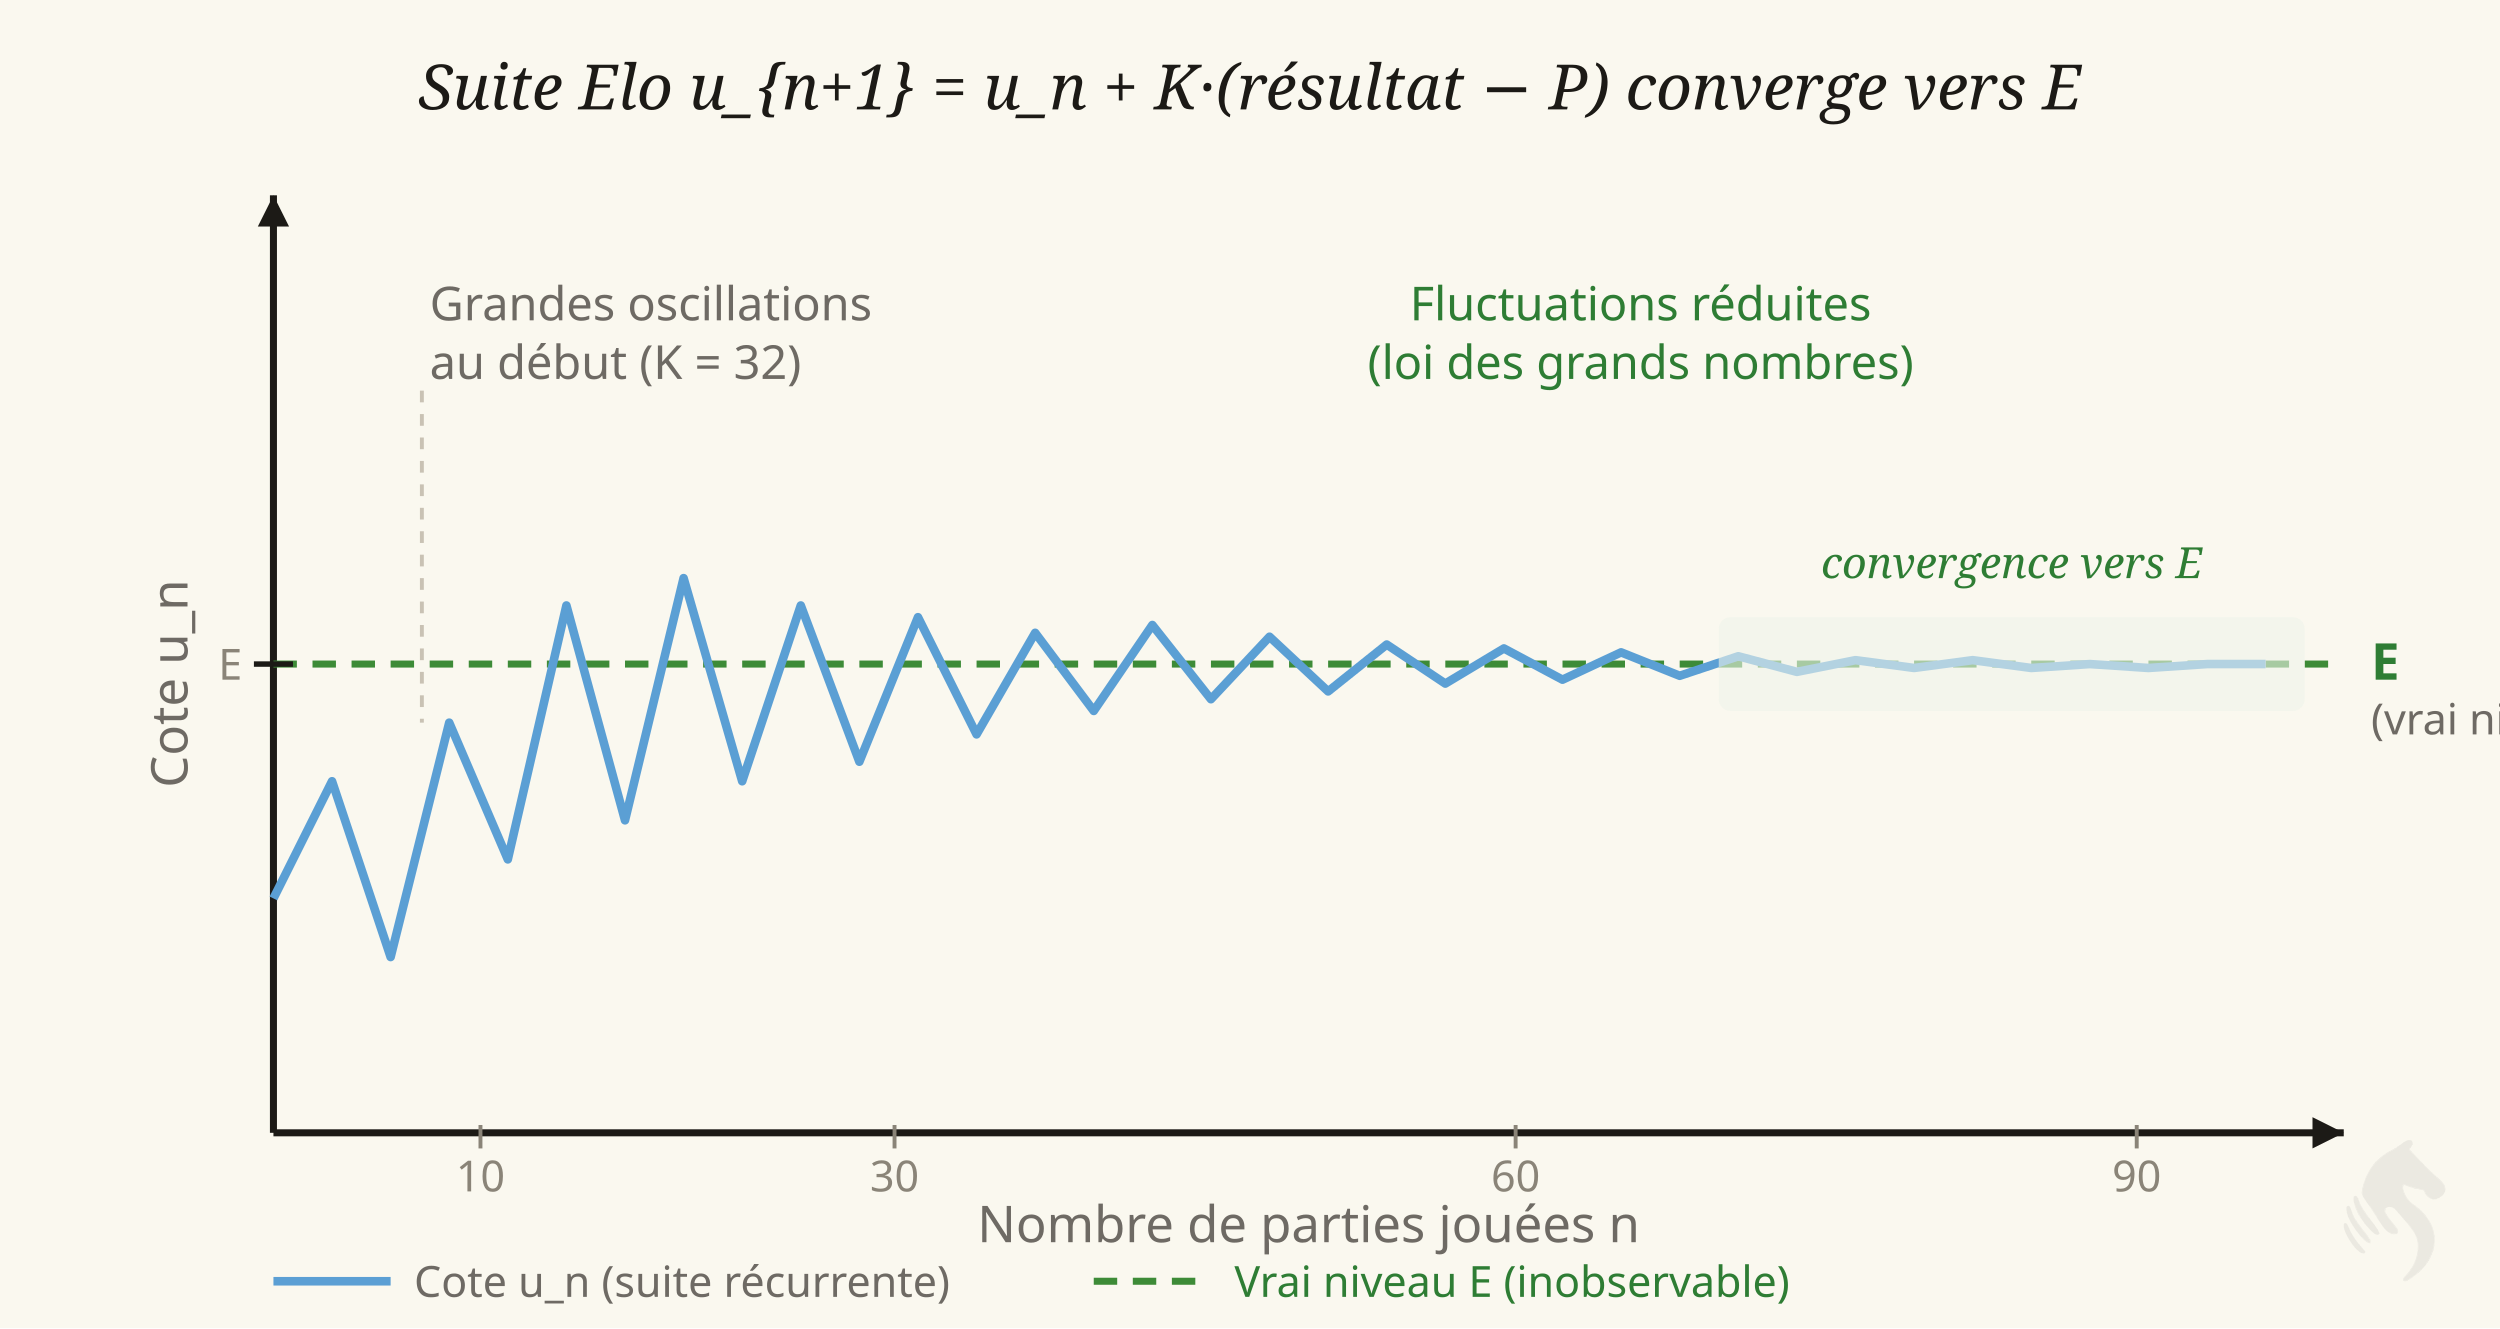
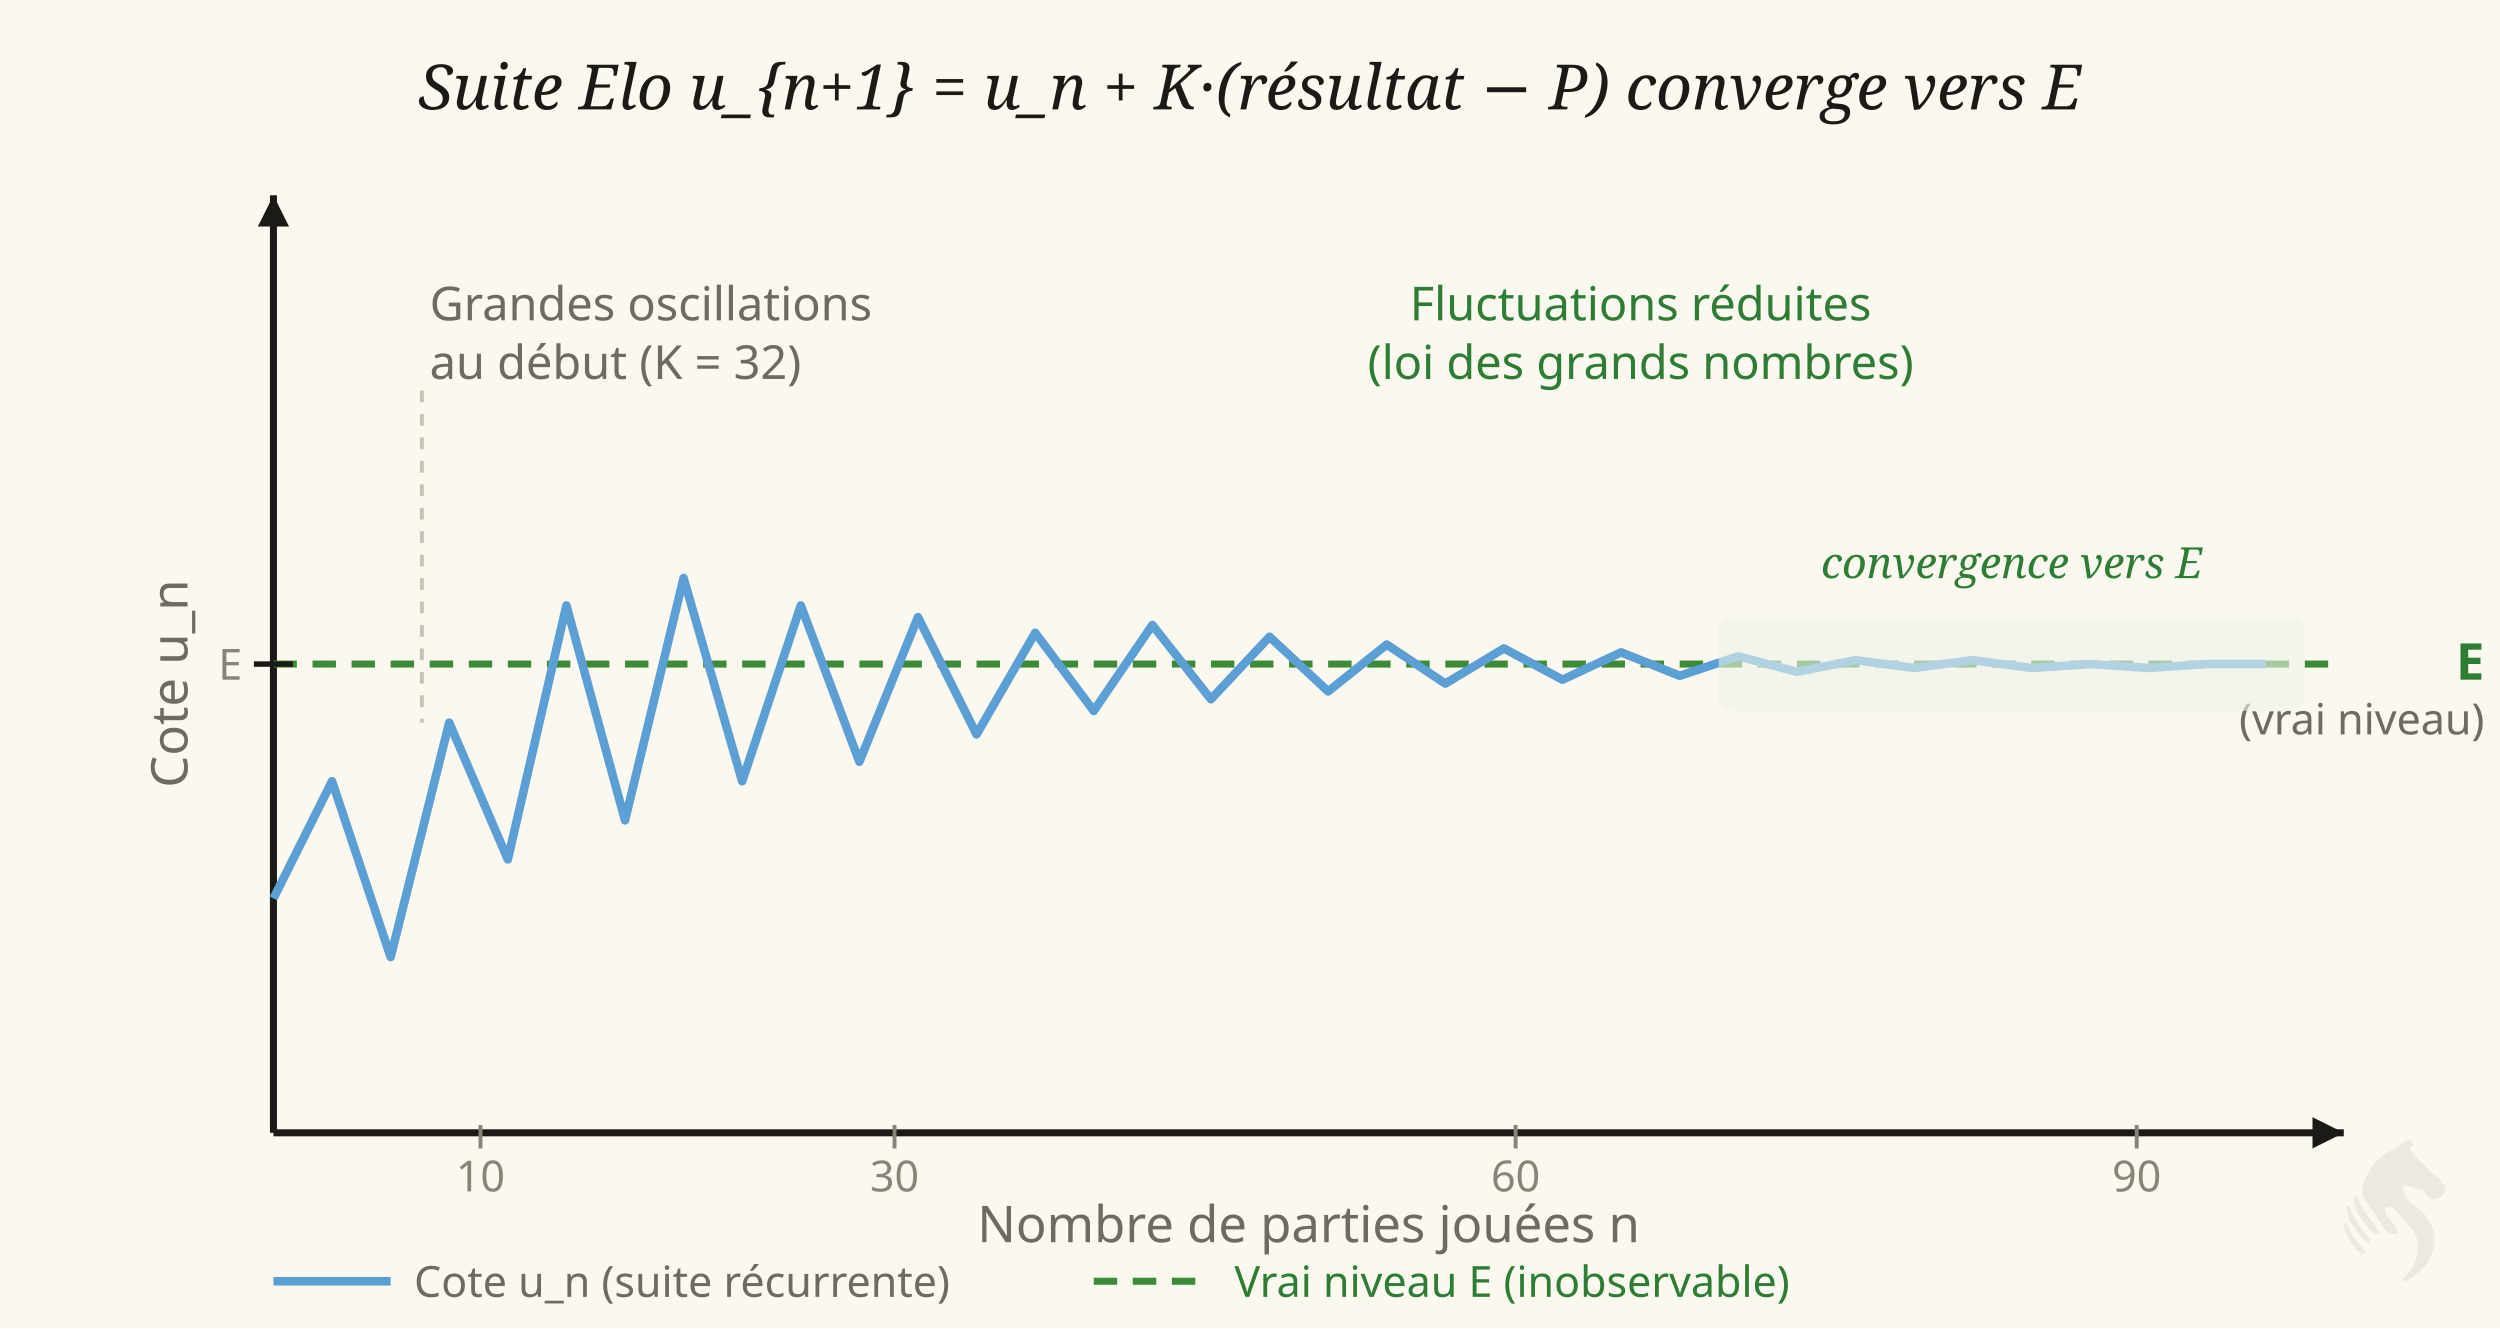
<svg xmlns="http://www.w3.org/2000/svg" width="640" height="340" viewBox="0 0 640 340" role="img" aria-labelledby="sm2">
  <rect width="640" height="340" fill="#faf8ef" />
  <text x="320" y="28" text-anchor="middle" font-family="Georgia, serif" font-size="16" font-style="italic" fill="#1c1a16">Suite Elo u_{n+1} = u_n + K·(résultat − P) converge vers E</text>
  <g stroke="#1c1a16" stroke-width="1.8" fill="none">
    <line x1="70" y1="290" x2="600" y2="290" />
    <line x1="70" y1="290" x2="70" y2="50" />
  </g>
  <polygon points="600,290 592,286 592,294" fill="#1c1a16" />
  <polygon points="70,50 66,58 74,58" fill="#1c1a16" />
  <text x="335" y="318" text-anchor="middle" font-family="system-ui, sans-serif" font-size="13" fill="#6e6a64">Nombre de parties jouées n</text>
  <text x="48" y="175" text-anchor="middle" font-family="system-ui, sans-serif" font-size="13" fill="#6e6a64" transform="rotate(-90 48 175)">Cote u_n</text>
  <line x1="70" y1="170" x2="600" y2="170" stroke="#3d8b37" stroke-width="1.8" stroke-dasharray="6 4" />
-   <text x="607" y="174" text-anchor="start" font-family="system-ui, sans-serif" font-size="13" font-weight="700" fill="#2e7d34">E</text>
-   <text x="607" y="188" text-anchor="start" font-family="system-ui, sans-serif" font-size="11" fill="#6e6a64">(vrai niveau)</text>
+   <text x="636" y="174" text-anchor="end" font-family="system-ui, sans-serif" font-size="13" font-weight="700" fill="#2e7d34">E</text>
+   <text x="636" y="188" text-anchor="end" font-family="system-ui, sans-serif" font-size="11" fill="#6e6a64">(vrai niveau)</text>
  <line x1="65" y1="170" x2="75" y2="170" stroke="#1c1a16" stroke-width="1.4" />
  <text x="62" y="174" text-anchor="end" font-family="system-ui, sans-serif" font-size="11" fill="#8a8478">E</text>
  <g font-family="system-ui, sans-serif" font-size="11" fill="#8a8478" text-anchor="middle">
    <line x1="123" y1="288" x2="123" y2="294" stroke="#8a8478" stroke-width="1" />
    <text x="123" y="305">10</text>
    <line x1="229" y1="288" x2="229" y2="294" stroke="#8a8478" stroke-width="1" />
    <text x="229" y="305">30</text>
    <line x1="388" y1="288" x2="388" y2="294" stroke="#8a8478" stroke-width="1" />
    <text x="388" y="305">60</text>
    <line x1="547" y1="288" x2="547" y2="294" stroke="#8a8478" stroke-width="1" />
    <text x="547" y="305">90</text>
  </g>
  <polyline points="     70,230     85,200     100,245     115,185     130,220     145,155     160,210     175,148     190,200     205,155     220,195     235,158     250,188     265,162     280,182     295,160     310,179     325,163     340,177     355,165     370,175     385,166     400,174     415,167     430,173     445,168     460,172     475,169     490,171     505,169     520,171     535,170     550,171     565,170     580,170   " fill="none" stroke="#5b9fd4" stroke-width="2.2" stroke-linejoin="round" />
  <rect x="440" y="158" width="150" height="24" rx="3" fill="#eef3e9" fill-opacity="0.6" />
  <text x="515" y="148" text-anchor="middle" font-family="Georgia, serif" font-size="11" font-style="italic" fill="#2e7d34">convergence vers E</text>
  <text x="110" y="82" text-anchor="start" font-family="system-ui, sans-serif" font-size="12" fill="#6e6a64">Grandes oscillations</text>
  <text x="110" y="97" text-anchor="start" font-family="system-ui, sans-serif" font-size="12" fill="#6e6a64">au début (K = 32)</text>
  <line x1="108" y1="100" x2="108" y2="185" stroke="#c9c2b4" stroke-width="1" stroke-dasharray="3 3" />
  <text x="420" y="82" text-anchor="middle" font-family="system-ui, sans-serif" font-size="12" fill="#2e7d34">Fluctuations réduites</text>
  <text x="420" y="97" text-anchor="middle" font-family="system-ui, sans-serif" font-size="12" fill="#2e7d34">(loi des grands nombres)</text>
  <line x1="70" y1="328" x2="100" y2="328" stroke="#5b9fd4" stroke-width="2.2" />
  <text x="106" y="332" font-family="system-ui, sans-serif" font-size="11" fill="#6e6a64">Cote u_n (suite récurrente)</text>
  <line x1="280" y1="328" x2="310" y2="328" stroke="#3d8b37" stroke-width="1.8" stroke-dasharray="6 4" />
  <text x="316" y="332" font-family="system-ui, sans-serif" font-size="11" fill="#2e7d34">Vrai niveau E (inobservable)</text>
  <g id="wm" opacity="0.07" transform="translate(600.0,291.9) scale(0.0416)" aria-hidden="true">
    <g fill="#1e1e1e" fill-rule="evenodd">
      <path d="M411.5-.5h-16a76 76 0 0 0-24.5 12q-.62-.7-1.5-1l-2 4a4 4 0 0 1-1.5-1 7 7 0 0 1-2.5 3.5 253 253 0 0 0-17 13q-1.42.93-2.5-.5-5.2 7.95-14.5 9a9.4 9.4 0 0 1-4 6q2.3.02 1.5 2A461 461 0 0 1 278.5 73q-13.2 7.95-26 16.5-1.59-1.38 0-3-2.35.35-4 2 .9.98 2 2-92.12 67.08-125.5 177a1316 1316 0 0 0-10 44 51.2 51.2 0 0 0 4.5 31q.1 3.33-2 1l4.5 11q1-2 2 0l5 10 1-1q6 10.95 13 21a651 651 0 0 1 18.5 25 3.4 3.4 0 0 1 1.5-3q21.52 33 43 66 .3 3.4-2.5 1v2a1542 1542 0 0 1 21 32q1 0 1 1a319 319 0 0 0 25 35 160 160 0 0 0 27 25 3.1 3.1 0 0 1 1-3q23.18 14.62 49 5.5 5-2.83 4-8.5-.15-4.6-1.5-9a618 618 0 0 0-55.5-73.5q3-.91 5 1.5a23.5 23.5 0 0 0-7-9q.63 2.4 2 4.5-.17 2.58-1.5.5a364 364 0 0 1-17.5-26.5 50 50 0 0 1-4.5-22.5q.9-4.71 3-9 .63 1.88 2.5 2a7 7 0 0 1 2-3q9.28-8.1 22-8a86 86 0 0 1 23 4.5 11 11 0 0 1 3 4.5q2.58-1.75 5 .5l21.5 23.5q.74 1.95.5 4 3.56 1 6 4a1094 1094 0 0 0 30 34.5l-1 1q3.7 2.7 7.5 5.5a23 23 0 0 1 2 5l5 3a22 22 0 0 0 5.5 8 11.5 11.5 0 0 0 4 4 3.9 3.9 0 0 0-2-3.5q1.7-1.12 3 .5a705 705 0 0 1 42 57.5q-.65 1.46-2 1.5a169 169 0 0 1 10 19 3.8 3.8 0 0 0-.5 4q1 2 2 0 1.4 2.05 2.5 4-.25-2.55.5-5a185 185 0 0 1 11 83q-1 2-2 0a9 9 0 0 0-1.5-4v9a2.3 2.3 0 0 0 1.5-1q.75 10.55-1 21a337 337 0 0 1-18 56l-2.5 3q-1.2-.69-1-2a36 36 0 0 0-4 7 5.2 5.2 0 0 0 3.5-4 4.3 4.3 0 0 1 0 4 350 350 0 0 1-33 52 1108 1108 0 0 1-30 35q-7.17 20.32 13.5 14.5a34 34 0 0 1 6-3 1496 1496 0 0 1 54-37 942 942 0 0 0 29-27q1.25-1.03 2 .5a11 11 0 0 0-3 4q1.35-1.65 2.5 0a29 29 0 0 1 4.5-6 40 40 0 0 0 9-10.5l6-4-1-1a25 25 0 0 1 8.5-7.5q-1.47-2.67 1-5 .22 4.17 2.5 1.5-1.94-3.13 2-4l-1-1q1.48-3.25 4-5.5a8 8 0 0 0-3-1q37.8-53.63 47.5-119 8.4-83.08-38-152a364 364 0 0 0-28-35q-1.03-1.25.5-2 3.58 2.23 2-1l-4-2a5 5 0 0 1-3-.5 484 484 0 0 0-70-58q-.7-.62-1-1.5 1.05-.43 2-1v-3a6 6 0 0 1-5-2q-.66-.1-1 .5 3.72 2.61 0 3-34.57-32.88-46-79.5.2-2.3 2-3v-4q-1.94 5.58-3.5 0-1-9 0-18 2.16-6.4 8.5-8a78 78 0 0 1 22 7.5 403 403 0 0 0 66 18l9 3q-2.45.75-5 .5-1.59 1.6 0 3a16 16 0 0 1 6.5-1 7.3 7.3 0 0 1 2 3q1.38-2.6 3.5-2-1.1-2.32-4-2.5 15.09-2.3 25.5 8.5 5.35 10.23 10 21 12.95 20.94 36.5 28.5-1.88.63-2 2.5a30 30 0 0 0 12.5 3q4.43-.1 8-2 3.2 3.87 5.5-1 1.2.69 1 2a39 39 0 0 0 4.5-2l1 1q.69-1.87-1.5-2.5a12 12 0 0 0 7-3q1.88-1.1 3 .5 2.22-3.62 6-2a8.7 8.7 0 0 1 3-4 41 41 0 0 1 12-6.5l-2-1 5.5-3.5q.62.7 1.5 1 1.82-1.15 0-2.5 1.42-.93 2.5.5a5.8 5.8 0 0 1 .5-4 39 39 0 0 1 6-4.5q-1.55-2.25.5-4.5 3.25-3.5 5-8 1.38-.64 2.5-1-.8-1.05-2-1.5 1.85-5.82 3-11.5v-10h-1q-.85 6-2.5 12-.16-4.46.5-9a63 63 0 0 0-12.5-31 478 478 0 0 0-45.5-44.5q3.06.72 6 2.5-3.15-3.9-7-7.5l1-1q-1.4-1.05-2 .5 1.77 2.4-.5 4a781 781 0 0 1-67.5-65.5l1-.5a29 29 0 0 0 7 6 93 93 0 0 0-14-15 24.5 24.5 0 0 0-9-9.5l1-1a44 44 0 0 0-7-4.5q1.44 2.2 3.5 4 1 1.5 0 3l-72-76q-5.34-7.85 1.5-14.5 1.98-.8 2 1.5a69 69 0 0 1 6-3.5q-1.95-1.94 0-3.5a31 31 0 0 0 6-12q2.05.24 4-.5a79 79 0 0 0-1.5-17.5 94 94 0 0 0-5-10l-1 1a87 87 0 0 0-5.5-3" />
      <path d="M325.5 44.5q-3.85 1.03-7 3.5a4.2 4.2 0 0 1-4.5-.5q-2.75 2.49-3.5 6-6.97 2.94-14 6-6.75 3.75-13.5 8-.62-.7-1.5-1a37.6 37.6 0 0 1-17 10.5 263 263 0 0 0-12 9.5q-1.59 1.62 0 3 12.8-8.55 26-16.5A461 461 0 0 0 327 46.5q.8-1.98-1.5-2m148 86-21-24a209 209 0 0 1-21-21.5l-8.5-8.5q-4.8-3.3-6-9-9.1-4.3-11.5-13a13 13 0 0 0 3-6q-.02-2.3-2-1.5-6.84 6.65-1.5 14.5l72 76q1-1.5 0-3a20 20 0 0 1-3.5-4m89 86a198 198 0 0 0-17.5-15q.4-2.17-.5-4-3.63-1.2-7-3a26 26 0 0 0-6-6 430 430 0 0 1-27-27.5 2.4 2.4 0 0 0-2-.5 29 29 0 0 1-7-6l-1 .5a781 781 0 0 0 67.5 65.5q2.27-1.6.5-4m-314-128a247 247 0 0 0-42 35.5 14.5 14.5 0 0 1-5 4l1 1a9.3 9.3 0 0 1-6 2.5 76 76 0 0 1-16 20q.3.88 1 1.5a9.4 9.4 0 0 0-5.5 6.5q-1-2-2 0-.93 1.42.5 2.5a25 25 0 0 0-6.5 8.5q-1.6 1.05-3.5 1.5 1.21.45 2 1.5a43 43 0 0 0-7 10 352 352 0 0 0-19.5 37 2.9 2.9 0 0 1-2.5 1 3.3 3.3 0 0 0 2 1.5 47 47 0 0 1-3.5 5.5l-12 34q-.98-1.8-1.5 0 1.4 1.9.5 4a33 33 0 0 1-3.5 5.5q.78.84 1 2a212 212 0 0 0-10 49.5 36 36 0 0 0 7 20q2.1 2.33 2-1a51.2 51.2 0 0 1-4.5-31 1316 1316 0 0 1 10-44q33.38-109.92 125.5-177-1.1-1.02-2-2m376 206q-.5-10.25-5-19.5 1.5-4.37-1.5-.5l-6.5-11q-5.55-3.6-7.5-10l-1 1q-3.75-5.75-9.5-9.5l1-1a850 850 0 0 0-9-7q1.14-2.04-1.5-3.5-1.08 1.43-2.5.5-2.84-1.65-2-4a5 5 0 0 0-3-.5 5 5 0 0 0-.5-3l-1 1a7 7 0 0 0-4.5-3 21 21 0 0 0-6-2.5 478 478 0 0 1 45.5 44.5 63 63 0 0 1 12.5 31q-.66 4.54-.5 9 1.65-6 2.5-12m-259 3v-1q-2.22-5.79 1-11.5l-2-2a67 67 0 0 0 1.5-5.5q.93 7.1 3.5 1-2.43-3.37 2-4a4.3 4.3 0 0 1 2.5 3q.45-1.21 1.5-2 2.3.75 4 2a326 326 0 0 1 28 10.5q11.4 3.22 23 6 1.05 1.6 1.5 3.5 1-4 2 0 1.08-1.43 2.5-.5-1.81 1.35 0 2.5 3.25-.47 7-2 1.85.03 3 1 5.83.22 11 2h5q2.55.25 5-.5l-9-3a403 403 0 0 1-66-18 78 78 0 0 0-22-7.5q-6.34 1.6-8.5 8-1 9 0 18 1.56 5.58 3.5 0m109 6a4.7 4.7 0 0 1 4 3q3.6-3.98 6 1l1-2 4 2a65 65 0 0 1 7.5 10q1.1 3.55 2.5 7-1.77 2.95 2 4 13.35 23.91 39 33 .12-1.87 2-2.5-23.55-7.56-36.5-28.5a305 305 0 0 0-10-21q-10.41-10.8-25.5-8.5 2.9.18 4 2.5m-410 86a9 9 0 0 0 1.5-4 310 310 0 0 0 37.5 86q-1.1 1.02-2 2a40 40 0 0 0 8.5 12 139 139 0 0 0 15 21q2.31 2.97 1.5 6 5.9 1.14 7.5 7 5.7 2.47 5 8 3.8 1.06 6.5 4 20.24 25.5 46 45.5a39 39 0 0 0 20 5 46 46 0 0 1 9-7.5 818 818 0 0 1-10-21.5q1.43-1.08.5-2.5a27 27 0 0 1-3.5-2 185 185 0 0 0-16-23.5q1.43-1.08.5-2.5a13.3 13.3 0 0 1-5.5-5 617 617 0 0 0-22.5-29v-4l-1 1a13 13 0 0 1-4.5-6 11.5 11.5 0 0 1-4-4q-.03 2.3-2 1.5A471 471 0 0 1 97 390.5q-1.8-3.04-.5-6 1.02.54 2 1a9 9 0 0 0-2-4.5q3.83-2.28-1-2.5a597 597 0 0 1-7-18.5l2-1a3.3 3.3 0 0 1-2-3.5 3.1 3.1 0 0 1-3-1q-7.35-19.46-24-8 1.03 2.34-.5 5a97 97 0 0 0 3.5 38" />
      <path d="M365.5 301.5q-1.8.7-2 3 11.43 46.62 46 79.5 3.72-.39 0-3 .34-.6 1-.5-2.4-2.22-5-4.5l2-2q-2.45-.75-5-.5a8.4 8.4 0 0 0-.5-4q-1.72 1.44-3-1a28 28 0 0 1-3.5-6q-.5 2-1 0a143 143 0 0 1-18-31q-6.22-11.64-9-27a7 7 0 0 0-2-3m-211 174a45 45 0 0 1-9.5-15q-1 2-2 0a41 41 0 0 0-6-9l-1-5-1 1a989 989 0 0 1-17.5-25.5q.7-.62 1-1.5a7.7 7.7 0 0 1-5-6 163 163 0 0 1-15-29q-.98-.46-2-1-1.3 2.96.5 6a471 471 0 0 0 55.5 86.5q1.97.8 2-1.5m-90-86q-2.05 2.77 1.5 4 3.6 16.25 9.5 30.5-2.48 3.62 2 3.5 3.65 9.3 8 18.5l-1 1a11.4 11.4 0 0 1 6 8q-.7.62-1 1.5a10.5 10.5 0 0 1 3.5 5l1-1a62 62 0 0 0 7.5 13q.9-.98 2-2a310 310 0 0 1-37.5-86 9 9 0 0 1-1.5 4m48 210a3.9 3.9 0 0 0-2-3.5q1.7-1.12 3 .5a127 127 0 0 0 39 32q11.3 4.6 8.5-7a147 147 0 0 0-17-32 1467 1467 0 0 0-40-51 554 554 0 0 1-48.5-75l1-1q.84 5.22 6 5a51.6 51.6 0 0 1-11.5-27l-1 2a159 159 0 0 0-11-31 14.3 14.3 0 0 0-10.5-8q-3.2.01-6 1.5-2.85 3.45-6 6.5-.87 16.85 3 33.5a3.6 3.6 0 0 1-2 2q1.38.56 2.5 1.5 3.15 9.81 6.5 19.5-1.21.45-2 1.5a29 29 0 0 0 5.5 7A256 256 0 0 0 55.5 525l-2 1a6.4 6.4 0 0 0 4 1.5 332 332 0 0 0 38.5 53l3.5 5.5-1 1q1.9 1.67 3.5.5a36 36 0 0 0 10.5 12m303-214q-.95.57-2 1 .3.88 1 1.5a484 484 0 0 1 70 58q1.42.72 3 .5a43 43 0 0 0-10-12.5l1-1q-2.66 1.47-5-1a36 36 0 0 0-10-10q1.81-1.35 0-2.5a8 8 0 0 1-3.5 0q-4.57-5.7-10-8a13 13 0 0 0-6.5-5.5 11.5 11.5 0 0 1-3.5-4.5q-.62.7-1.5 1a17.7 17.7 0 0 0-8-5.5q-2.84-1.65-2-4-7.47-2.25-13-7.5m-254 24a526 526 0 0 1 23.5 37 55 55 0 0 1 9 15l1-1a65 65 0 0 0 8.5 13q2.8 2.4 2.5-1-21.48-33-43-66a3.4 3.4 0 0 0-1.5 3m111 63q.16-.93 1-1.5a7 7 0 0 1-3.5-2.5 17.5 17.5 0 0 0-5.5-8q3.7-4.18-2.5-5a41 41 0 0 1-7.5-18.5l2-3a7.2 7.2 0 0 1-2-4.5 3.1 3.1 0 0 0 3-1 37 37 0 0 0-1-7q-1.87-.12-2.5-2a36 36 0 0 0-3 9 50 50 0 0 0 4.5 22.5 364 364 0 0 0 17.5 26.5q1.33 2.08 1.5-.5-1.37-2.1-2-4.5m-272 45v19q2.55 12.15 7 24 15.37 37.49 37 68a54 54 0 0 0 9 12.5q-1.58 2.58 2 3l-1 1 5.5 4.5a82 82 0 0 0 9 12q6.5 6.26 12.5 13 9.5 6.75 17.5 15l1-1q4.56 3.52 9 7l1-2a89 89 0 0 0 13.5 3.5q13.85-4.6 6.5-17.5-1.73 1.44-3-1a307 307 0 0 1-13.5-16 16 16 0 0 0-6-5.5q1.43-1.08.5-2.5a27.2 27.2 0 0 1-12.5-15 3.1 3.1 0 0 1-3-1q-7.5-10.25-15.5-20-.93-1.42.5-2.5a16 16 0 0 1-6-5.5 880 880 0 0 1-19-29.5q.7-.62 1-1.5a8 8 0 0 1-4-4 94 94 0 0 1-12.5-26l-1 1q-3.8-4.62-1.5-10a3.1 3.1 0 0 1-3-1 198 198 0 0 1-7-15.5l1-1a55 55 0 0 1-9-11q-2.85-1.46-6-2l3-1a22 22 0 0 0-9 2 11.4 11.4 0 0 0-4 6.5m277 51a48 48 0 0 0 12 5q-.57 3.66 2 2a5.3 5.3 0 0 1 3.5 3l1-2a45 45 0 0 0 26 0q.45 1.21 1.5 2 1.27-3.4 4-2 1.81-1.15 0-2.5l3-1.5a21 21 0 0 0 3.5-4q1.4-8.23-1.5-16 .3-.88 1-1.5-5.22-1.95-4-7a193 193 0 0 1-18-23.5 16 16 0 0 0-3.5-3q-4.05-7.43-9-12a284 284 0 0 0-14-17q-.75-1.58.5-3a19 19 0 0 1-6-4 4.35 4.35 0 0 0-5-1.5 618 618 0 0 1 55.5 73.5q1.35 4.4 1.5 9 1 5.67-4 8.5-25.82 9.12-49-5.5a3.1 3.1 0 0 0-1 3m115-56a264 264 0 0 1 16 22q-1.7 3.04 1.5 1a494 494 0 0 1 16.5 23l7 10q1.35-.04 2-1.5a705 705 0 0 0-42-57.5q-1.3-1.62-3-.5a3.9 3.9 0 0 1 2 3.5" />
      <path d="M112.5 599.5q7 9.5 16 17 2 0 2 2 6.9 3.77 11 8.5l13 5.5a5.7 5.7 0 0 0 6 0q2.07 3.94 4 0-3.37-1.23-.5-3 .22-6.86.5-13.5l-3-3.5 3-2.5q-4.58-.9-7.5-4.5a79 79 0 0 0-10.5-16.5q2.67 1.47 5-1a12 12 0 0 1-8.5-3.5 92 92 0 0 0-17.5-23.5l2-1-6.5-4.5a2294 2294 0 0 1-34.5-47q-1 0-1-1-5.27-4.75-4-11.5-2.25-3.25-3.5.5A227 227 0 0 1 61.5 469q.84-.57 1-1.5-5.16.22-6-5l-1 1a554 554 0 0 0 48.5 75 1467 1467 0 0 1 40 51q10.5 14.98 17 32 2.8 11.6-8.5 7a127 127 0 0 1-39-32q-1.3-1.62-3-.5a3.9 3.9 0 0 1 2 3.5m335-4a3349 3349 0 0 1 7.5 35q2.3 19.53.5 39a9 9 0 0 1 1.5 4q1 2 2 0a185 185 0 0 0-11-83q-.75 2.45-.5 5m44-147q1.58 3.23-2 1-1.53.75-.5 2a364 364 0 0 1 28 35q46.4 68.92 38 152-9.7 65.37-47.5 119 1.46.15 3 1a12 12 0 0 0 3.5-6q1.58 1.52 3.5.5-1.16-8.12 7-11-1.6-1.75 1-2.5-.12-8.5 6-14-.81-.1-1-1a3.1 3.1 0 0 1 3-1 5.4 5.4 0 0 1 3-5.5q-1.2-.45-2-1.5a67 67 0 0 0 4.5-10l1 2a9 9 0 0 1 2.5-5l-1-2a6.3 6.3 0 0 1 4-.5 6.5 6.5 0 0 0-3-3 225 225 0 0 1 11-24.5q-.53-1.8-1.5 0-.3-4.51 1-9l1 1a67 67 0 0 0 1.5-13q7.4-.7 1-5a232 232 0 0 0 2-53l.5-5q.57.84 1.5 1a8 8 0 0 0-2.5-5q-6.56-49.08-31.5-89 2.03-1.77-.5-3l-1 1a696 696 0 0 1-17.5-26q-2.18-1.53-1-3.5-3.93-.91-5-4.5-1.26-.5-1-2a69 69 0 0 0-6.5-5q-.69-1.87 1.5-2.5a14 14 0 0 0-4-2.5m-36 230a273 273 0 0 1-13.5 57q-1.4.82-2.5 2 2.69 6.4-4 8.5l2 1a30 30 0 0 0-3 8.5q-.2 1.31 1 2l2.5-3a337 337 0 0 0 18-56 89 89 0 0 0 1-21q-.57.84-1.5 1m-25 84a185 185 0 0 1-24 38l-2.5 6a25 25 0 0 0-6.5 7q-13.95 16.7-28.5 33-1.16 4.05-3.5 7.5-1.35 4.25-1 8a16 16 0 0 1 6 5.5h14a20 20 0 0 1 10-3.5q1.71-1.12 0-2.5a81 81 0 0 0 18.5-12q.62.7 1.5 1a71 71 0 0 1 2-4q1-2 2 0 1.7-4.54 4.5-1a38 38 0 0 1 4.5-6.5 189 189 0 0 0 30.5-23.5q4.55 3.9 4-3a4.6 4.6 0 0 1 4.5-2v-3a5 5 0 0 0 3-.5 41 41 0 0 1 3-5.5 11 11 0 0 1 3-4q-.75-1.53-2-.5a942 942 0 0 1-29 27 1496 1496 0 0 0-54 37 34 34 0 0 0-6 3q-20.67 5.82-13.5-14.5a1108 1108 0 0 0 30-35 350 350 0 0 0 33-52 4.3 4.3 0 0 0 0-4 5.2 5.2 0 0 1-3.5 4" />
    </g>
  </g>
</svg>
